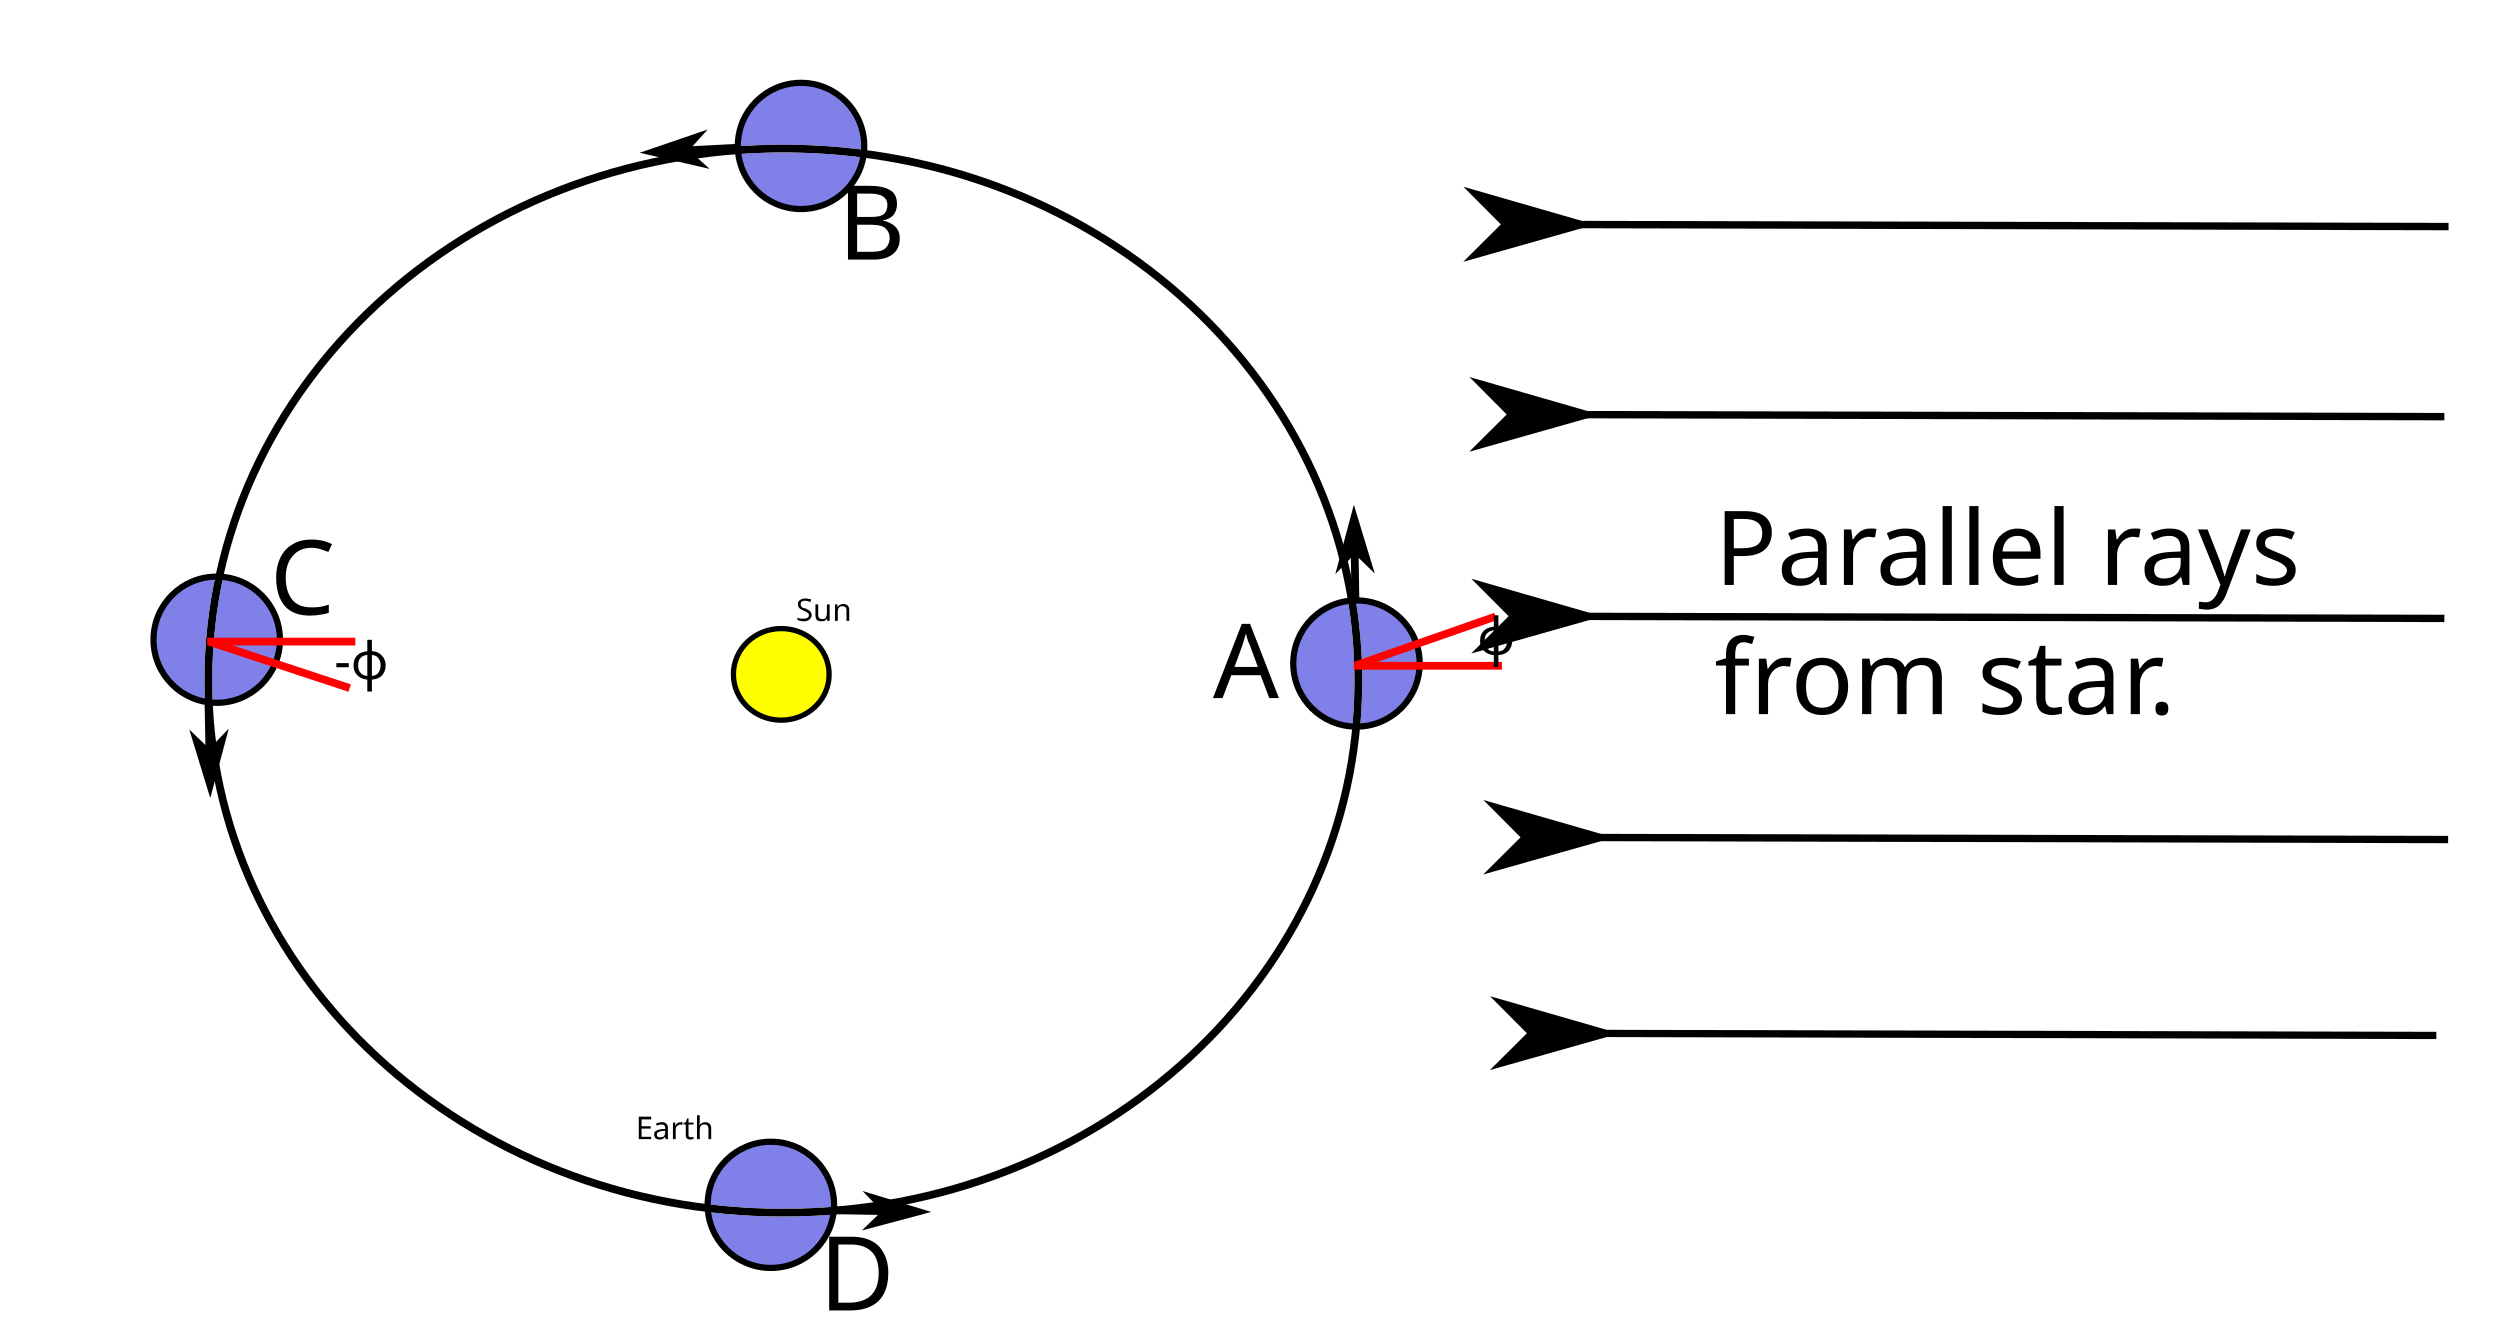
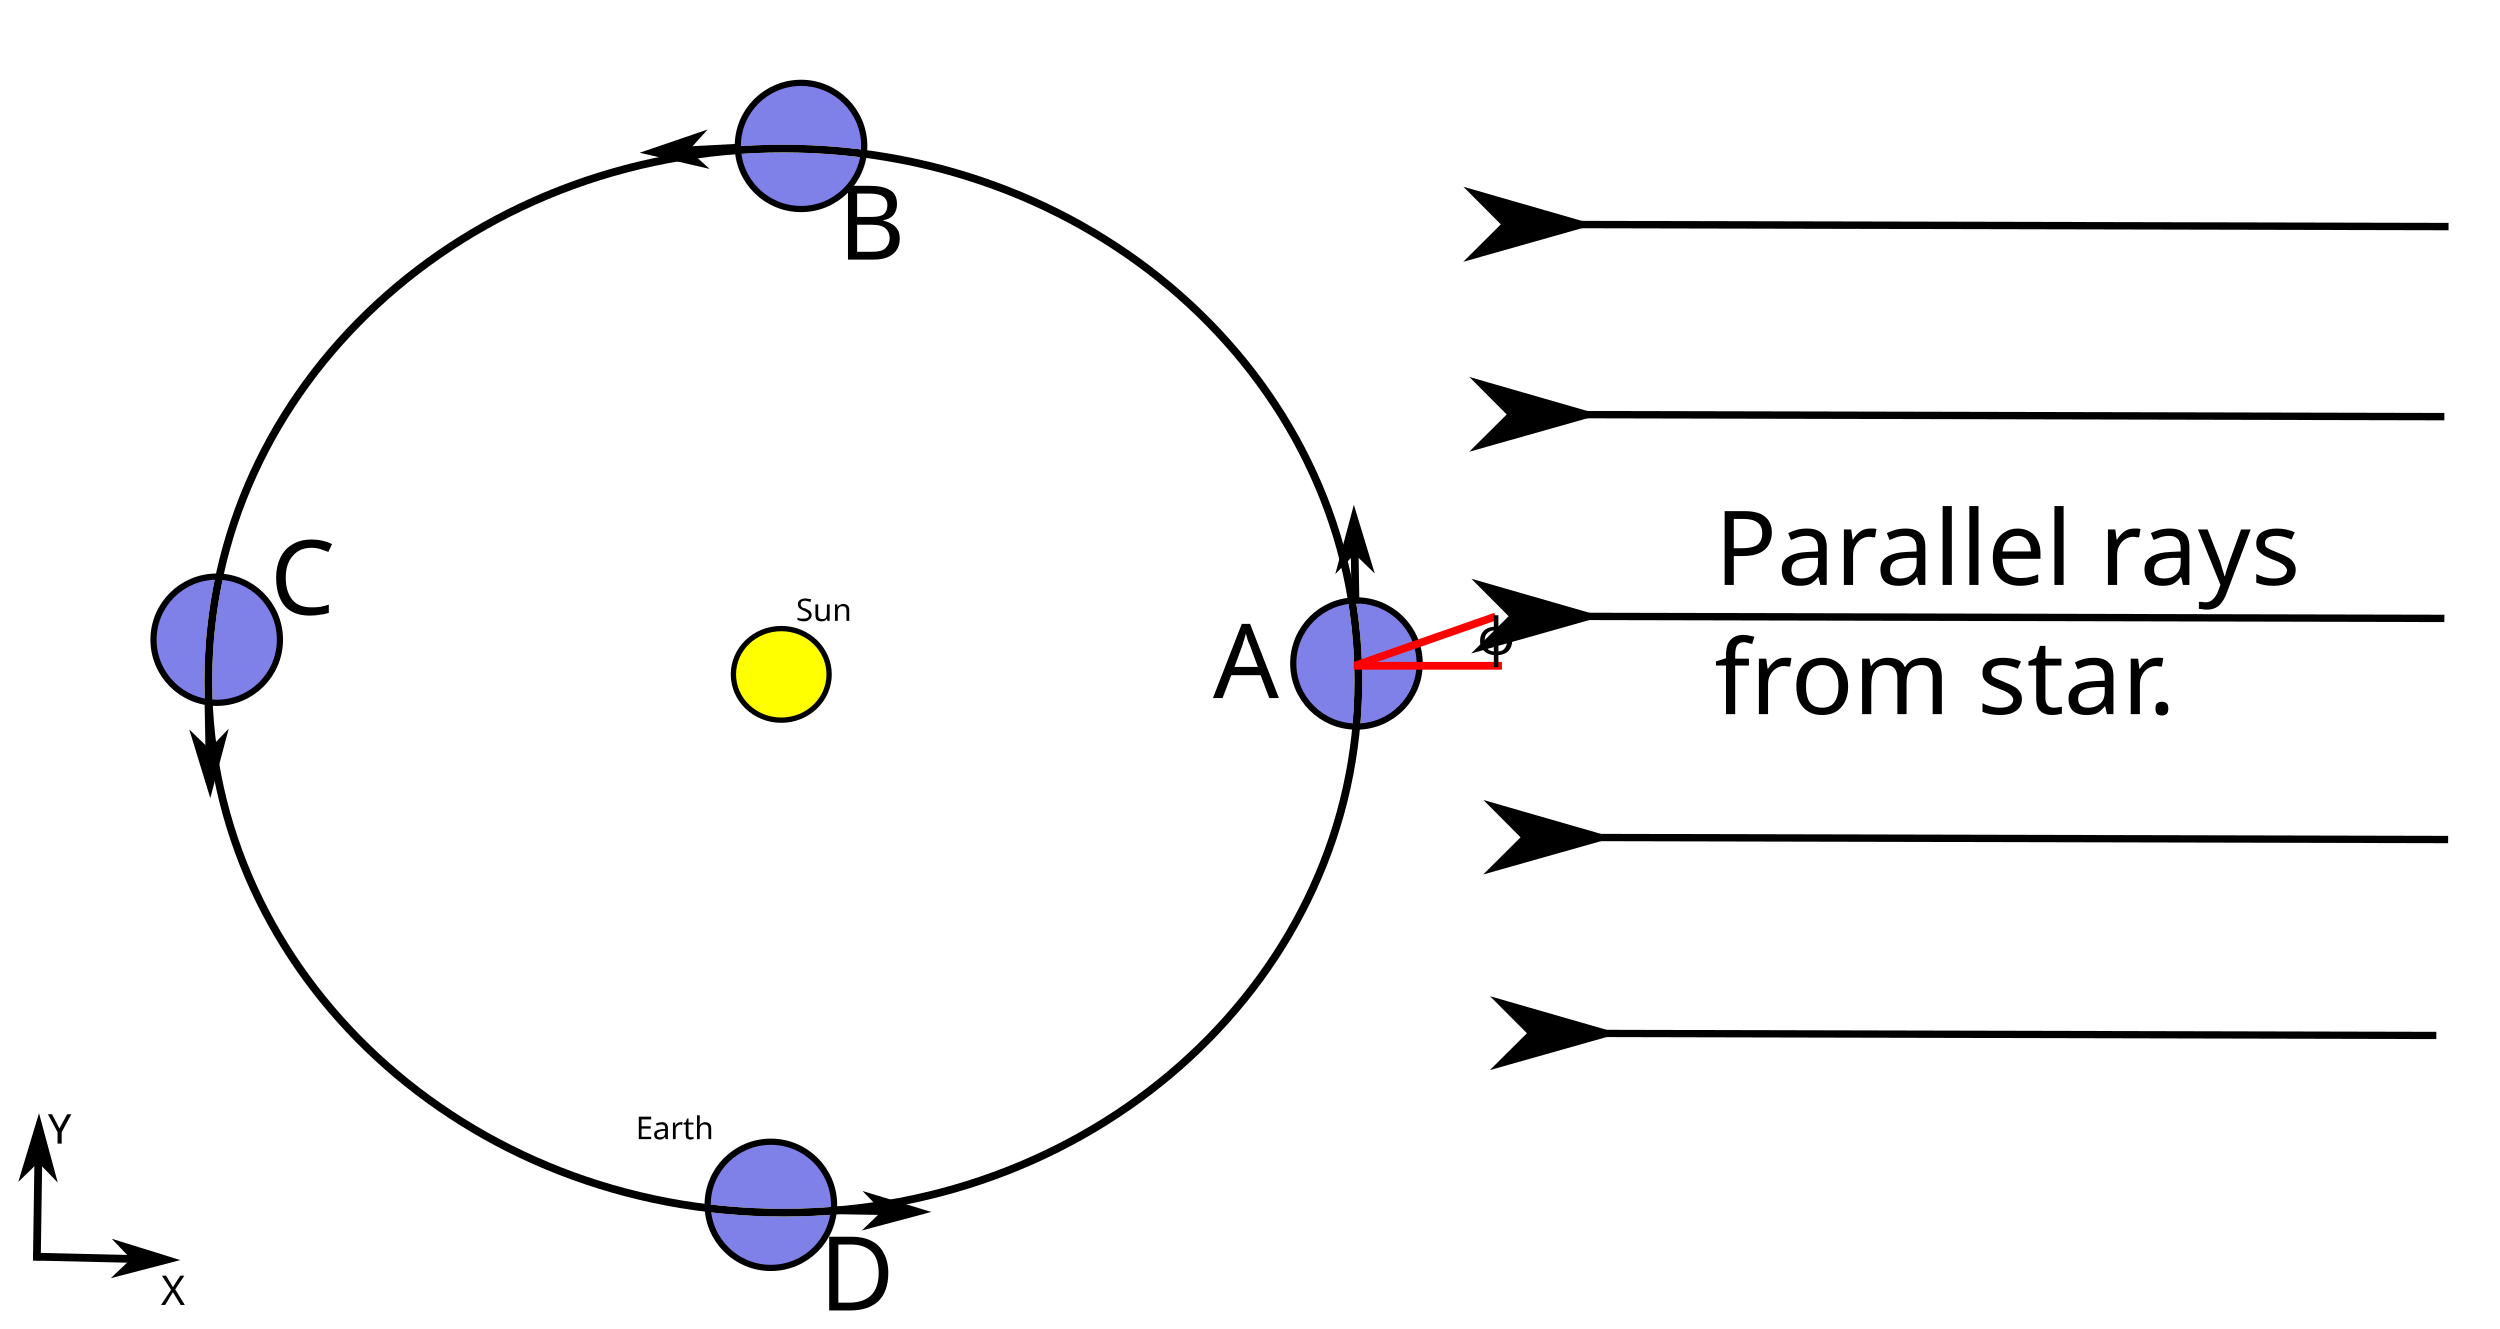
<svg xmlns="http://www.w3.org/2000/svg" xmlns:ns1="http://www.openswatchbook.org/uri/2009/osb" width="85.25mm" height="45.294mm" viewBox="0 0 85.25 45.294" version="1.1" id="svg8" style="enable-background:new">
  <defs id="defs2">
+     <marker orient="auto" refY="0.0" refX="0.0" id="marker1652" style="overflow:visible;">
+       <path id="path1650" d="M 0.0,0.0 L 5.0,-5.0 L -12.5,0.0 L 5.0,5.0 L 0.0,0.0 z " style="fill-rule:evenodd;stroke:#000000;stroke-width:1pt;stroke-opacity:1;fill:#000000;fill-opacity:1" transform="scale(0.4) rotate(180) translate(10,0)" />
+     </marker>
    <marker orient="auto" refY="0.0" refX="0.0" id="marker1433" style="overflow:visible;">
      <path id="path1047" d="M 0.0,0.0 L 5.0,-5.0 L -12.5,0.0 L 5.0,5.0 L 0.0,0.0 z " style="fill-rule:evenodd;stroke:#000000;stroke-width:1pt;stroke-opacity:1;fill:#000000;fill-opacity:1" transform="scale(0.4) rotate(180) translate(10,0)" />
    </marker>
    <marker orient="auto" refY="0.0" refX="0.0" id="Arrow1Lstart" style="overflow:visible">
      <path id="path1038" d="M 0.0,0.0 L 5.0,-5.0 L -12.5,0.0 L 5.0,5.0 L 0.0,0.0 z " style="fill-rule:evenodd;stroke:#000000;stroke-width:1pt;stroke-opacity:1;fill:#000000;fill-opacity:1" transform="scale(0.8) translate(12.5,0)" />
    </marker>
    <marker orient="auto" refY="0" refX="0" id="Arrow1Lend" style="overflow:visible">
      <path id="path928" d="M 0,0 5,-5 -12.5,0 5,5 Z" style="fill:#000000;fill-opacity:1;fill-rule:evenodd;stroke:#000000;stroke-width:1pt;stroke-opacity:1" transform="matrix(-0.8,0,0,-0.8,-10,0)" />
    </marker>
    <marker orient="auto" refY="0" refX="0" id="Arrow2Mend" style="overflow:visible">
      <path id="path4731" style="fill:#000000;fill-opacity:1;fill-rule:evenodd;stroke:#000000;stroke-width:0.625;stroke-linejoin:round;stroke-opacity:1" d="M 8.719,4.034 -2.207,0.016 8.719,-4.002 c -1.745,2.372 -1.735,5.617 -6e-7,8.035 z" transform="scale(-0.6)" />
    </marker>
    <marker style="overflow:visible" id="marker5462" refX="0" refY="0" orient="auto">
      <path transform="matrix(-0.8,0,0,-0.8,-10,0)" style="fill:#000000;fill-opacity:1;fill-rule:evenodd;stroke:#808080;stroke-width:1pt;stroke-opacity:1" d="M 0,0 5,-5 -12.5,0 5,5 Z" id="path5460" />
    </marker>
    <marker orient="auto" refY="0" refX="0" id="Arrow2Mstart" style="overflow:visible">
      <path id="path4728" style="fill:#000000;fill-opacity:1;fill-rule:evenodd;stroke:#000000;stroke-width:0.625;stroke-linejoin:round;stroke-opacity:1" d="M 8.719,4.034 -2.207,0.016 8.719,-4.002 c -1.745,2.372 -1.735,5.617 -6e-7,8.035 z" transform="scale(0.6)" />
    </marker>
    <marker orient="auto" refY="0" refX="0" id="Arrow1Mend" style="overflow:visible">
      <path id="path4713" d="M 0,0 5,-5 -12.5,0 5,5 Z" style="fill:#000000;fill-opacity:1;fill-rule:evenodd;stroke:#808080;stroke-width:1pt;stroke-opacity:1" transform="matrix(-0.4,0,0,-0.4,-4,0)" />
    </marker>
    <marker style="overflow:visible" id="marker5226" refX="0" refY="0" orient="auto">
      <path transform="matrix(-0.8,0,0,-0.8,-10,0)" style="fill:#000000;fill-opacity:1;fill-rule:evenodd;stroke:#808080;stroke-width:1pt;stroke-opacity:1" d="M 0,0 5,-5 -12.5,0 5,5 Z" id="path5224" />
    </marker>
    <marker style="overflow:visible" id="marker5072" refX="0" refY="0" orient="auto">
      <path transform="matrix(-0.8,0,0,-0.8,-10,0)" style="fill:#000000;fill-opacity:1;fill-rule:evenodd;stroke:#808080;stroke-width:1pt;stroke-opacity:1" d="M 0,0 5,-5 -12.5,0 5,5 Z" id="path5070" />
    </marker>
    <marker style="overflow:visible" id="marker5026" refX="0" refY="0" orient="auto">
      <path transform="matrix(0.8,0,0,0.8,10,0)" style="fill:#000000;fill-opacity:1;fill-rule:evenodd;stroke:#808080;stroke-width:1pt;stroke-opacity:1" d="M 0,0 5,-5 -12.5,0 5,5 Z" id="path5024" />
    </marker>
    <linearGradient id="linearGradient4557" ns1:paint="solid">
      <stop style="stop-color:#000000;stop-opacity:1;" offset="0" id="stop4555" />
    </linearGradient>
    <filter style="color-interpolation-filters:sRGB" id="filter984">
      <feBlend mode="darken" in2="BackgroundImage" id="feBlend986" />
    </filter>
    <marker orient="auto" refY="0" refX="0" id="Arrow1Lstart-3" style="overflow:visible">
      <path id="path1038-6" d="M 0,0 5,-5 -12.5,0 5,5 Z" style="fill:#000000;fill-opacity:1;fill-rule:evenodd;stroke:#000000;stroke-width:1pt;stroke-opacity:1" transform="matrix(0.8,0,0,0.8,10,0)" />
    </marker>
    <marker orient="auto" refY="0" refX="0" id="Arrow1Lstart-5" style="overflow:visible">
      <path id="path1038-3" d="M 0,0 5,-5 -12.5,0 5,5 Z" style="fill:#000000;fill-opacity:1;fill-rule:evenodd;stroke:#000000;stroke-width:1pt;stroke-opacity:1" transform="matrix(0.8,0,0,0.8,10,0)" />
    </marker>
    <marker orient="auto" refY="0" refX="0" id="Arrow1Lstart-6" style="overflow:visible">
      <path id="path1038-2" d="M 0,0 5,-5 -12.5,0 5,5 Z" style="fill:#000000;fill-opacity:1;fill-rule:evenodd;stroke:#000000;stroke-width:1pt;stroke-opacity:1" transform="matrix(0.8,0,0,0.8,10,0)" />
    </marker>
    <marker orient="auto" refY="0" refX="0" id="Arrow1Lstart-1" style="overflow:visible">
      <path id="path1038-27" d="M 0,0 5,-5 -12.5,0 5,5 Z" style="fill:#000000;fill-opacity:1;fill-rule:evenodd;stroke:#000000;stroke-width:1pt;stroke-opacity:1" transform="matrix(0.8,0,0,0.8,10,0)" />
    </marker>
    <filter style="color-interpolation-filters:sRGB" id="filter984-9">
      <feBlend mode="darken" in2="BackgroundImage" id="feBlend986-3" />
    </filter>
    <marker orient="auto" refY="0" refX="0" id="marker1433-8" style="overflow:visible">
      <path id="path1047-7" d="M 0,0 5,-5 -12.5,0 5,5 Z" style="fill:#000000;fill-opacity:1;fill-rule:evenodd;stroke:#000000;stroke-width:1pt;stroke-opacity:1" transform="matrix(-0.4,0,0,-0.4,-4,0)" />
    </marker>
    <marker orient="auto" refY="0" refX="0" id="marker1433-8-2" style="overflow:visible">
      <path id="path1047-7-0" d="M 0,0 5,-5 -12.5,0 5,5 Z" style="fill:#000000;fill-opacity:1;fill-rule:evenodd;stroke:#000000;stroke-width:1pt;stroke-opacity:1" transform="matrix(-0.4,0,0,-0.4,-4,0)" />
    </marker>
    <marker orient="auto" refY="0" refX="0" id="marker1433-8-2-3" style="overflow:visible">
      <path id="path1047-7-0-7" d="M 0,0 5,-5 -12.5,0 5,5 Z" style="fill:#000000;fill-opacity:1;fill-rule:evenodd;stroke:#000000;stroke-width:1pt;stroke-opacity:1" transform="matrix(-0.4,0,0,-0.4,-4,0)" />
    </marker>
    <filter style="color-interpolation-filters:sRGB" id="filter984-9-8">
      <feBlend mode="darken" in2="BackgroundImage" id="feBlend986-3-9" />
    </filter>
    <filter style="color-interpolation-filters:sRGB" id="filter984-9-3">
      <feBlend mode="darken" in2="BackgroundImage" id="feBlend986-3-6" />
    </filter>
    <filter style="color-interpolation-filters:sRGB" id="filter984-9-2">
      <feBlend mode="darken" in2="BackgroundImage" id="feBlend986-3-93" />
    </filter>
+     <marker orient="auto" refY="0" refX="0" id="marker1652-6" style="overflow:visible">
+       <path id="path1650-1" d="M 0,0 5,-5 -12.5,0 5,5 Z" style="fill:#000000;fill-opacity:1;fill-rule:evenodd;stroke:#000000;stroke-width:1pt;stroke-opacity:1" transform="matrix(-0.4,0,0,-0.4,-4,0)" />
+     </marker>
  </defs>
  <g id="layer1" style="display:inline;opacity:1;filter:url(#filter984)" transform="translate(-22.75099,-30.77284)">
    <ellipse id="path3729" style="fill:none;fill-opacity:1;stroke:#000000;stroke-width:0.265;stroke-opacity:1" cx="49.463" cy="53.982" rx="19.608" ry="18.143" />
  </g>
  <g id="layer5" transform="translate(3.18255,1.437937)" />
  <g id="layer2" transform="translate(11.18135,2.938476)">
    <ellipse transform="translate(-33.93234,-33.71132)" style="display:inline;opacity:1;fill:#ffff00;fill-opacity:1;stroke:#000000;stroke-width:0.181;stroke-linejoin:miter;stroke-miterlimit:4;stroke-dasharray:none;stroke-dashoffset:0;stroke-opacity:1;paint-order:fill markers stroke;filter:url(#filter984);enable-background:new" id="path1210" cx="49.392" cy="53.769" rx="1.632" ry="1.562" />
  </g>
  <g id="layer4" transform="translate(11.13458,6.992193)">
    <ellipse id="path3731-2-9-6" style="display:inline;opacity:1;fill:#8080e9;fill-opacity:1;stroke:#000000;stroke-width:0.409;stroke-opacity:1;filter:url(#filter984-9);enable-background:new" cx="5.005" cy="4.983" rx="4.171" ry="4.153" transform="matrix(0.5168103,0,0,0.5181124,32.53428,13.05146)" />
    <text xml:space="preserve" style="font-style:normal;font-variant:normal;font-weight:normal;font-stretch:normal;font-size:3.528px;line-height:1.25;font-family:sans-serif;-inkscape-font-specification:'sans-serif, Normal';font-variant-ligatures:normal;font-variant-caps:normal;font-variant-numeric:normal;font-feature-settings:normal;text-align:start;letter-spacing:0px;word-spacing:0px;writing-mode:lr-tb;text-anchor:start;fill:#000000;fill-opacity:1;stroke:none;stroke-width:0.265" x="30.225" y="16.816" id="text1386">
      <tspan x="30.225" y="16.816" style="stroke-width:0.265" id="tspan1388">A</tspan>
    </text>
    <text xml:space="preserve" style="font-style:normal;font-variant:normal;font-weight:normal;font-stretch:normal;font-size:3.528px;line-height:1.25;font-family:sans-serif;-inkscape-font-specification:'sans-serif, Normal';font-variant-ligatures:normal;font-variant-caps:normal;font-variant-numeric:normal;font-feature-settings:normal;text-align:start;letter-spacing:0px;word-spacing:0px;writing-mode:lr-tb;text-anchor:start;fill:#000000;fill-opacity:1;stroke:none;stroke-width:0.265;enable-background:new" x="14.25" y="1.62" id="text1386-6">
      <tspan x="14.25" y="4.741" style="font-weight:bold;stroke-width:0.265" id="tspan1410" />
    </text>
    <text xml:space="preserve" style="font-style:normal;font-variant:normal;font-weight:normal;font-stretch:normal;font-size:3.528px;line-height:1.25;font-family:sans-serif;-inkscape-font-specification:'sans-serif, Normal';font-variant-ligatures:normal;font-variant-caps:normal;font-variant-numeric:normal;font-feature-settings:normal;text-align:start;letter-spacing:0px;word-spacing:0px;writing-mode:lr-tb;text-anchor:start;fill:#000000;fill-opacity:1;stroke:none;stroke-width:0.265" x="-1.936" y="13.967" id="text1420">
      <tspan id="tspan1418" x="-1.936" y="13.967" style="stroke-width:0.265">C</tspan>
    </text>
    <text xml:space="preserve" style="font-style:normal;font-variant:normal;font-weight:normal;font-stretch:normal;font-size:3.528px;line-height:1.25;font-family:sans-serif;-inkscape-font-specification:'sans-serif, Normal';font-variant-ligatures:normal;font-variant-caps:normal;font-variant-numeric:normal;font-feature-settings:normal;text-align:start;letter-spacing:0px;word-spacing:0px;writing-mode:lr-tb;text-anchor:start;fill:#000000;fill-opacity:1;stroke:none;stroke-width:0.265" x="16.795" y="37.695" id="text1424">
      <tspan id="tspan1422" x="16.795" y="37.695" style="stroke-width:0.265">D</tspan>
    </text>
    <path style="fill:none;stroke:#000000;stroke-width:0.265px;stroke-linecap:butt;stroke-linejoin:miter;stroke-opacity:1;marker-end:url(#marker1433)" d="m 35.088,13.583 -0.047,-2.841" id="path1430" />
    <text xml:space="preserve" style="font-style:normal;font-variant:normal;font-weight:normal;font-stretch:normal;font-size:3.528px;line-height:1.25;font-family:sans-serif;-inkscape-font-specification:'sans-serif, Normal';font-variant-ligatures:normal;font-variant-caps:normal;font-variant-numeric:normal;font-feature-settings:normal;text-align:start;letter-spacing:0px;word-spacing:0px;writing-mode:lr-tb;text-anchor:start;fill:#000000;fill-opacity:1;stroke:none;stroke-width:0.265" x="47.331" y="12.951" id="text1500">
      <tspan id="tspan1498" x="47.331" y="12.951" style="stroke-width:0.265">Parallel rays</tspan>
      <tspan x="47.331" y="17.361" style="stroke-width:0.265" id="tspan1502">from star.</tspan>
    </text>
    <ellipse id="path3731-2-9-6-7" style="display:inline;opacity:1;fill:#8080e9;fill-opacity:1;stroke:#000000;stroke-width:0.409;stroke-opacity:1;filter:url(#filter984-9-8);enable-background:new" cx="5.005" cy="4.983" rx="4.171" ry="4.153" transform="matrix(0.5168103,0,0,0.5181124,12.56492,31.51061)" />
    <ellipse id="path3731-2-9-6-1" style="enable-background:new;display:inline;opacity:1;fill:#8080e9;fill-opacity:1;stroke:#000000;stroke-width:0.409;stroke-opacity:1;filter:url(#filter984-9-3)" cx="5.005" cy="4.983" rx="4.171" ry="4.153" transform="matrix(0.5168103,0,0,0.5181124,-6.331031,12.24048)" />
    <ellipse id="path3731-2-9-6-19" style="enable-background:new;display:inline;opacity:1;fill:#8080e9;fill-opacity:1;stroke:#000000;stroke-width:0.409;stroke-opacity:1;filter:url(#filter984-9-2)" cx="5.005" cy="4.983" rx="4.171" ry="4.153" transform="matrix(0.5168103,0,0,0.5181124,13.59391,-4.597501)" />
    <path style="fill:none;stroke:#ff0000;stroke-width:0.265px;stroke-linecap:butt;stroke-linejoin:miter;stroke-opacity:1" d="m 35.03,15.711 h 5.051" id="path1562" />
-     <path style="fill:none;stroke:#ff0000;stroke-width:0.265px;stroke-linecap:butt;stroke-linejoin:miter;stroke-opacity:1;enable-background:new" d="M -4.069,14.886 H 0.982" id="path1562-45" />
  </g>
  <g id="layer3" transform="translate(3.18255,1.437937)">
    <path style="display:inline;fill:none;stroke:#000000;stroke-width:0.251;stroke-linecap:butt;stroke-linejoin:miter;stroke-miterlimit:4;stroke-dasharray:none;stroke-opacity:1;marker-end:url(#Arrow1Lstart-1);enable-background:new" d="M 80.17,19.65 50.961,19.581 v 0" id="path1036-0" />
  </g>
  <g id="layer6" transform="translate(11.13458,6.992193)" style="display:inline">
    <text xml:space="preserve" style="font-style:normal;font-variant:normal;font-weight:normal;font-stretch:normal;font-size:3.528px;line-height:1.25;font-family:sans-serif;-inkscape-font-specification:'sans-serif, Normal';font-variant-ligatures:normal;font-variant-caps:normal;font-variant-numeric:normal;font-feature-settings:normal;text-align:start;letter-spacing:0px;word-spacing:0px;writing-mode:lr-tb;text-anchor:start;display:inline;opacity:1;fill:#000000;fill-opacity:1;stroke:none;stroke-width:0.265;enable-background:new" x="10.541" y="31.854" id="text1197">
      <tspan id="tspan1195" x="10.541" y="31.854" style="font-size:1.058px;stroke-width:0.265">Earth</tspan>
    </text>
    <text xml:space="preserve" style="font-style:normal;font-variant:normal;font-weight:normal;font-stretch:normal;font-size:3.528px;line-height:1.25;font-family:sans-serif;-inkscape-font-specification:'sans-serif, Normal';font-variant-ligatures:normal;font-variant-caps:normal;font-variant-numeric:normal;font-feature-settings:normal;text-align:start;letter-spacing:0px;word-spacing:0px;writing-mode:lr-tb;text-anchor:start;display:inline;opacity:1;fill:#000000;fill-opacity:1;stroke:none;stroke-width:0.265;enable-background:new" x="16.012" y="14.177" id="text1197-3-1-9">
      <tspan x="16.012" y="14.177" style="font-size:1.058px;stroke-width:0.265" id="tspan1366">Sun</tspan>
    </text>
    <path style="fill:none;stroke:#000000;stroke-width:0.252;stroke-linecap:butt;stroke-linejoin:miter;stroke-miterlimit:4;stroke-dasharray:none;stroke-opacity:1;marker-end:url(#Arrow1Lstart)" d="M 72.361,0.734 42.754,0.665 v 0" id="path1036" />
    <path style="display:inline;fill:none;stroke:#000000;stroke-width:0.251;stroke-linecap:butt;stroke-linejoin:miter;stroke-miterlimit:4;stroke-dasharray:none;stroke-opacity:1;marker-end:url(#Arrow1Lstart-3);enable-background:new" d="M 72.218,7.216 42.943,7.147 v 0" id="path1036-7" />
    <path style="display:inline;fill:none;stroke:#000000;stroke-width:0.25;stroke-linecap:butt;stroke-linejoin:miter;stroke-miterlimit:4;stroke-dasharray:none;stroke-opacity:1;marker-end:url(#Arrow1Lstart-5);enable-background:new" d="m 72.347,21.636 -28.942,-0.069 v 0" id="path1036-5" />
    <path style="display:inline;fill:none;stroke:#000000;stroke-width:0.248;stroke-linecap:butt;stroke-linejoin:miter;stroke-miterlimit:4;stroke-dasharray:none;stroke-opacity:1;marker-end:url(#Arrow1Lstart-6);enable-background:new" d="m 71.944,28.317 -28.344,-0.069 v 0" id="path1036-9" />
    <path style="fill:none;stroke:#000000;stroke-width:0.265px;stroke-linecap:butt;stroke-linejoin:miter;stroke-opacity:1;marker-end:url(#marker1433-8);enable-background:new" d="m 14.038,-1.956 -2.838,0.146" id="path1430-9" />
    <path style="fill:none;stroke:#000000;stroke-width:0.265px;stroke-linecap:butt;stroke-linejoin:miter;stroke-opacity:1;marker-end:url(#marker1433-8-2);enable-background:new" d="m -4.027,16.861 0.053,2.841" id="path1430-9-2" />
    <path style="fill:none;stroke:#000000;stroke-width:0.265px;stroke-linecap:butt;stroke-linejoin:miter;stroke-opacity:1;marker-end:url(#marker1433-8-2-3);enable-background:new" d="m 17.258,34.277 2.841,0.049" id="path1430-9-2-5" />
    <text xml:space="preserve" style="font-style:normal;font-variant:normal;font-weight:normal;font-stretch:normal;font-size:3.528px;line-height:1.25;font-family:sans-serif;-inkscape-font-specification:'sans-serif, Normal';font-variant-ligatures:normal;font-variant-caps:normal;font-variant-numeric:normal;font-feature-settings:normal;text-align:start;letter-spacing:0px;word-spacing:0px;writing-mode:lr-tb;text-anchor:start;fill:#000000;fill-opacity:1;stroke:none;stroke-width:0.265;enable-background:new" x="17.437" y="1.856" id="text1428">
      <tspan id="tspan1426" x="17.437" y="1.856" style="stroke-width:0.265">B</tspan>
    </text>
    <path style="fill:none;stroke:#ff0000;stroke-width:0.265px;stroke-linecap:butt;stroke-linejoin:miter;stroke-opacity:1;enable-background:new" d="M 35.094,15.697 39.863,14.03" id="path1562-4" />
    <text xml:space="preserve" style="font-style:normal;font-variant:normal;font-weight:normal;font-stretch:normal;font-size:3.528px;line-height:1.25;font-family:sans-serif;-inkscape-font-specification:'sans-serif, Normal';font-variant-ligatures:normal;font-variant-caps:normal;font-variant-numeric:normal;font-feature-settings:normal;text-align:start;letter-spacing:0px;word-spacing:0px;writing-mode:lr-tb;text-anchor:start;fill:#000000;fill-opacity:1;stroke:none;stroke-width:0.265" x="39.244" y="15.333" id="text1583">
      <tspan id="tspan1581" x="39.244" y="15.333" style="font-size:1.764px;stroke-width:0.265">ϕ</tspan>
    </text>
-     <path style="display:inline;fill:none;stroke:#ff0000;stroke-width:0.265px;stroke-linecap:butt;stroke-linejoin:miter;stroke-opacity:1;enable-background:new" d="m -4.008,14.889 4.797,1.583" id="path1562-4-8" />
-     <text xml:space="preserve" style="font-style:normal;font-variant:normal;font-weight:normal;font-stretch:normal;font-size:3.528px;line-height:1.25;font-family:sans-serif;-inkscape-font-specification:'sans-serif, Normal';font-variant-ligatures:normal;font-variant-caps:normal;font-variant-numeric:normal;font-feature-settings:normal;text-align:start;letter-spacing:0px;word-spacing:0px;writing-mode:lr-tb;text-anchor:start;display:inline;fill:#000000;fill-opacity:1;stroke:none;stroke-width:0.265;enable-background:new" x="0.259" y="16.167" id="text1583-0">
-       <tspan id="tspan1581-3" x="0.259" y="16.167" style="font-size:1.764px;stroke-width:0.265">-ϕ</tspan>
+     <path style="fill:none;stroke:#000000;stroke-width:0.265;stroke-linecap:butt;stroke-linejoin:miter;stroke-opacity:1;stroke-miterlimit:4;stroke-dasharray:none;marker-end:url(#marker1652)" d="m -9.878,35.987 0.066,-4.498" id="path1648" />
+     <path style="display:inline;fill:none;stroke:#000000;stroke-width:0.265;stroke-linecap:butt;stroke-linejoin:miter;stroke-miterlimit:4;stroke-dasharray:none;stroke-opacity:1;marker-end:url(#marker1652-6);enable-background:new" d="m -10.005,35.859 4.497,0.106" id="path1648-0" />
+     <text xml:space="preserve" style="font-style:normal;font-variant:normal;font-weight:normal;font-stretch:normal;font-size:3.528px;line-height:1.25;font-family:sans-serif;-inkscape-font-specification:'sans-serif, Normal';font-variant-ligatures:normal;font-variant-caps:normal;font-variant-numeric:normal;font-feature-settings:normal;text-align:start;letter-spacing:0px;word-spacing:0px;writing-mode:lr-tb;text-anchor:start;fill:#000000;fill-opacity:1;stroke:none;stroke-width:0.265" x="-5.644" y="37.508" id="text1677">
+       <tspan id="tspan1675" x="-5.644" y="37.508" style="font-size:1.411px;stroke-width:0.265">X</tspan>
+     </text>
+     <text xml:space="preserve" style="font-style:normal;font-variant:normal;font-weight:normal;font-stretch:normal;font-size:3.528px;line-height:1.25;font-family:sans-serif;-inkscape-font-specification:'sans-serif, Normal';font-variant-ligatures:normal;font-variant-caps:normal;font-variant-numeric:normal;font-feature-settings:normal;text-align:start;letter-spacing:0px;word-spacing:0px;writing-mode:lr-tb;text-anchor:start;display:inline;fill:#000000;fill-opacity:1;stroke:none;stroke-width:0.265;enable-background:new" x="-9.5" y="32.003" id="text1677-6">
+       <tspan id="tspan1675-3" x="-9.5" y="32.003" style="font-size:1.411px;stroke-width:0.265">Y</tspan>
    </text>
  </g>
</svg>
